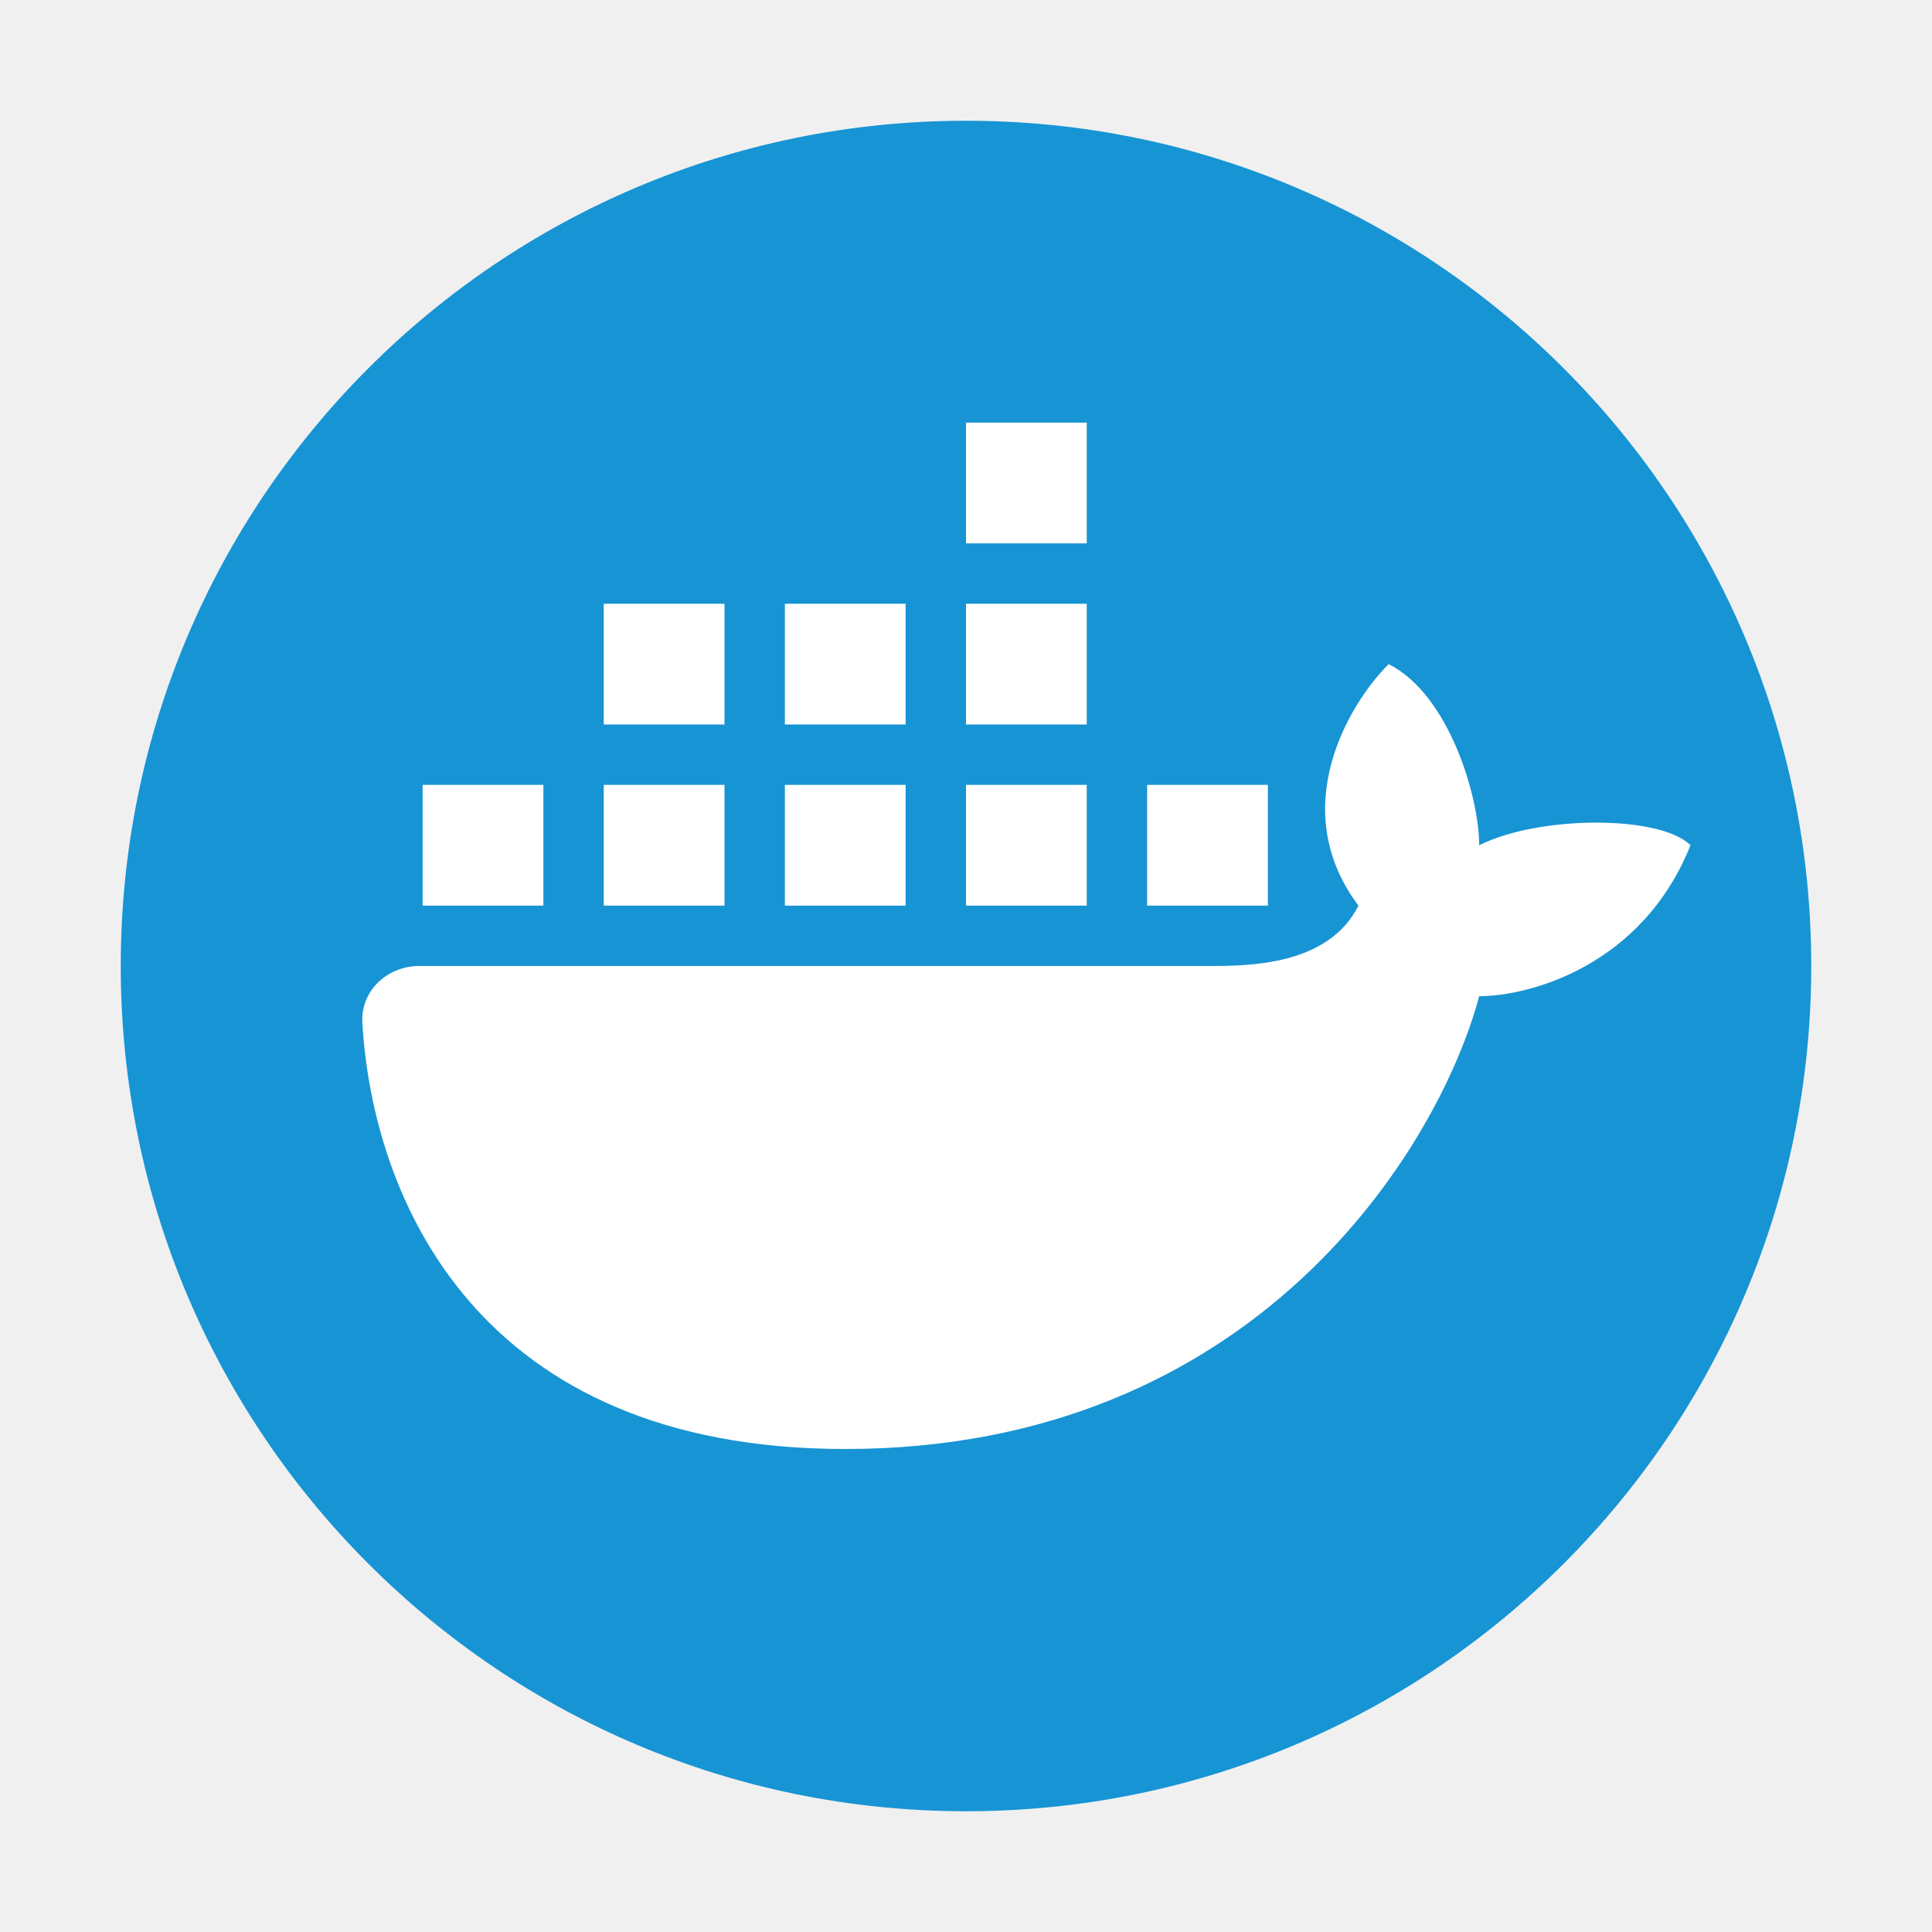
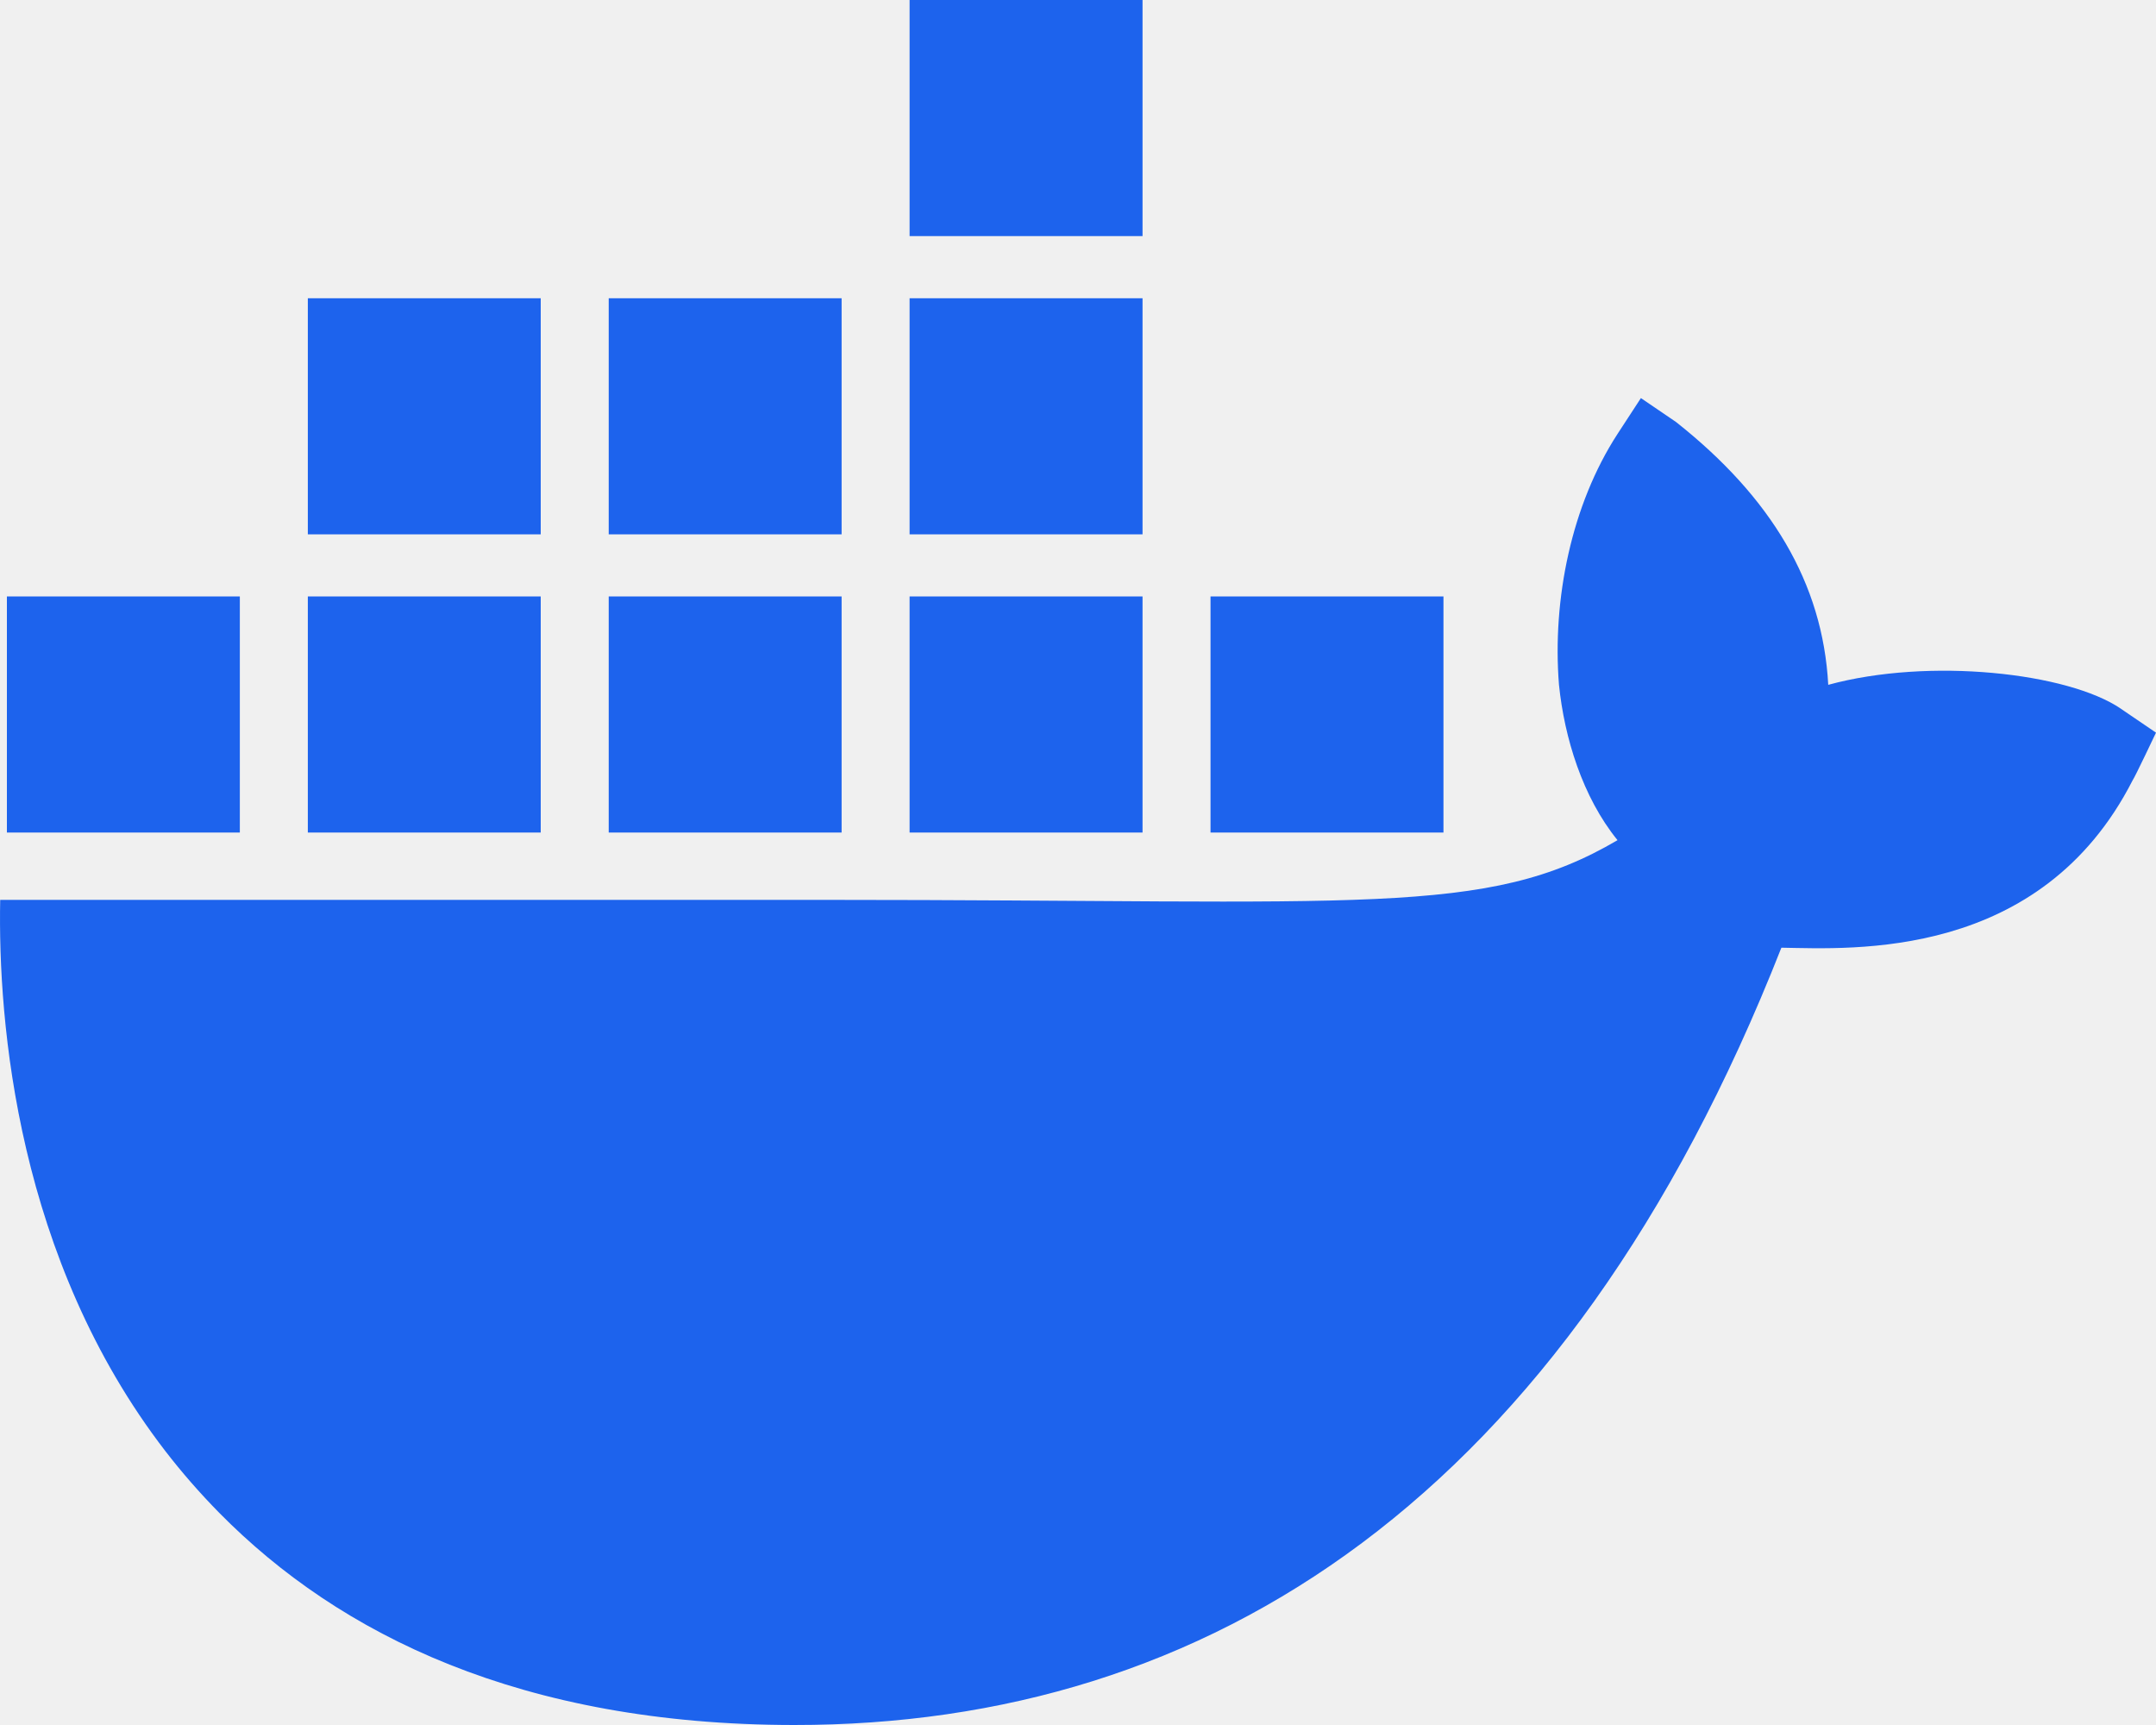
- <svg xmlns="http://www.w3.org/2000/svg" width="800px" height="800px" viewBox="0 0 32 32" fill="none">
-   <circle cx="16" cy="16" r="14" fill="#1794D4" />
-   <path d="M18 7H16V9H18V7Z" fill="white" />
-   <path d="M10 10H12V12H10V10Z" fill="white" />
-   <path d="M6.002 16.941C6.172 19.843 7.9 24 14 24C20.8 24 23.833 19 24.5 16.5C25.333 16.5 27.2 16 28 14C27.5 13.5 25.5 13.5 24.5 14C24.5 13.2 24 11.5 23 11C22.333 11.667 21.3 13.4 22.5 15C22 16 20.667 16 20 16H6.943C6.413 16 5.97 16.413 6.002 16.941Z" fill="white" />
-   <path d="M9 13H7V15H9V13Z" fill="white" />
-   <path d="M10 13H12V15H10V13Z" fill="white" />
-   <path d="M15 13H13V15H15V13Z" fill="white" />
-   <path d="M16 13H18V15H16V13Z" fill="white" />
-   <path d="M21 13H19V15H21V13Z" fill="white" />
-   <path d="M15 10H13V12H15V10Z" fill="white" />
-   <path d="M16 10H18V12H16V10Z" fill="white" />
+ <svg xmlns="http://www.w3.org/2000/svg" width="45" height="36" viewBox="0 0 45 36" fill="none">
+   <path d="M44.268 14.791C43.164 14.038 40.266 13.717 38.159 14.292C38.045 12.165 36.962 10.372 34.982 8.807L34.249 8.308L33.761 9.056C32.801 10.534 32.396 12.503 32.539 14.292C32.652 15.395 33.03 16.634 33.761 17.534C31.018 19.146 28.489 18.78 17.292 18.78H0.004C-0.046 21.343 0.36 26.273 3.453 30.286C3.795 30.729 4.169 31.158 4.575 31.571C7.09 34.123 10.889 35.995 16.571 36C25.238 36.008 32.664 31.259 37.181 19.778C38.667 19.802 42.591 20.048 44.511 16.287C44.558 16.224 45 15.29 45 15.29L44.268 14.792V14.791ZM11.286 12.448H6.425V17.375H11.286V12.448ZM17.566 12.448H12.705V17.375H17.566V12.448ZM23.847 12.448H18.985V17.375H23.847V12.448ZM30.128 12.448H25.266V17.375H30.128V12.448ZM5.006 12.448H0.144V17.375H5.006V12.448ZM11.286 6.224H6.425V11.152H11.286V6.224ZM17.566 6.224H12.705V11.152H17.566V6.224ZM23.847 6.224H18.985V11.152H23.847V6.224ZM23.847 0H18.985V4.927H23.847V0Z" fill="#1D63ED" />
</svg>
